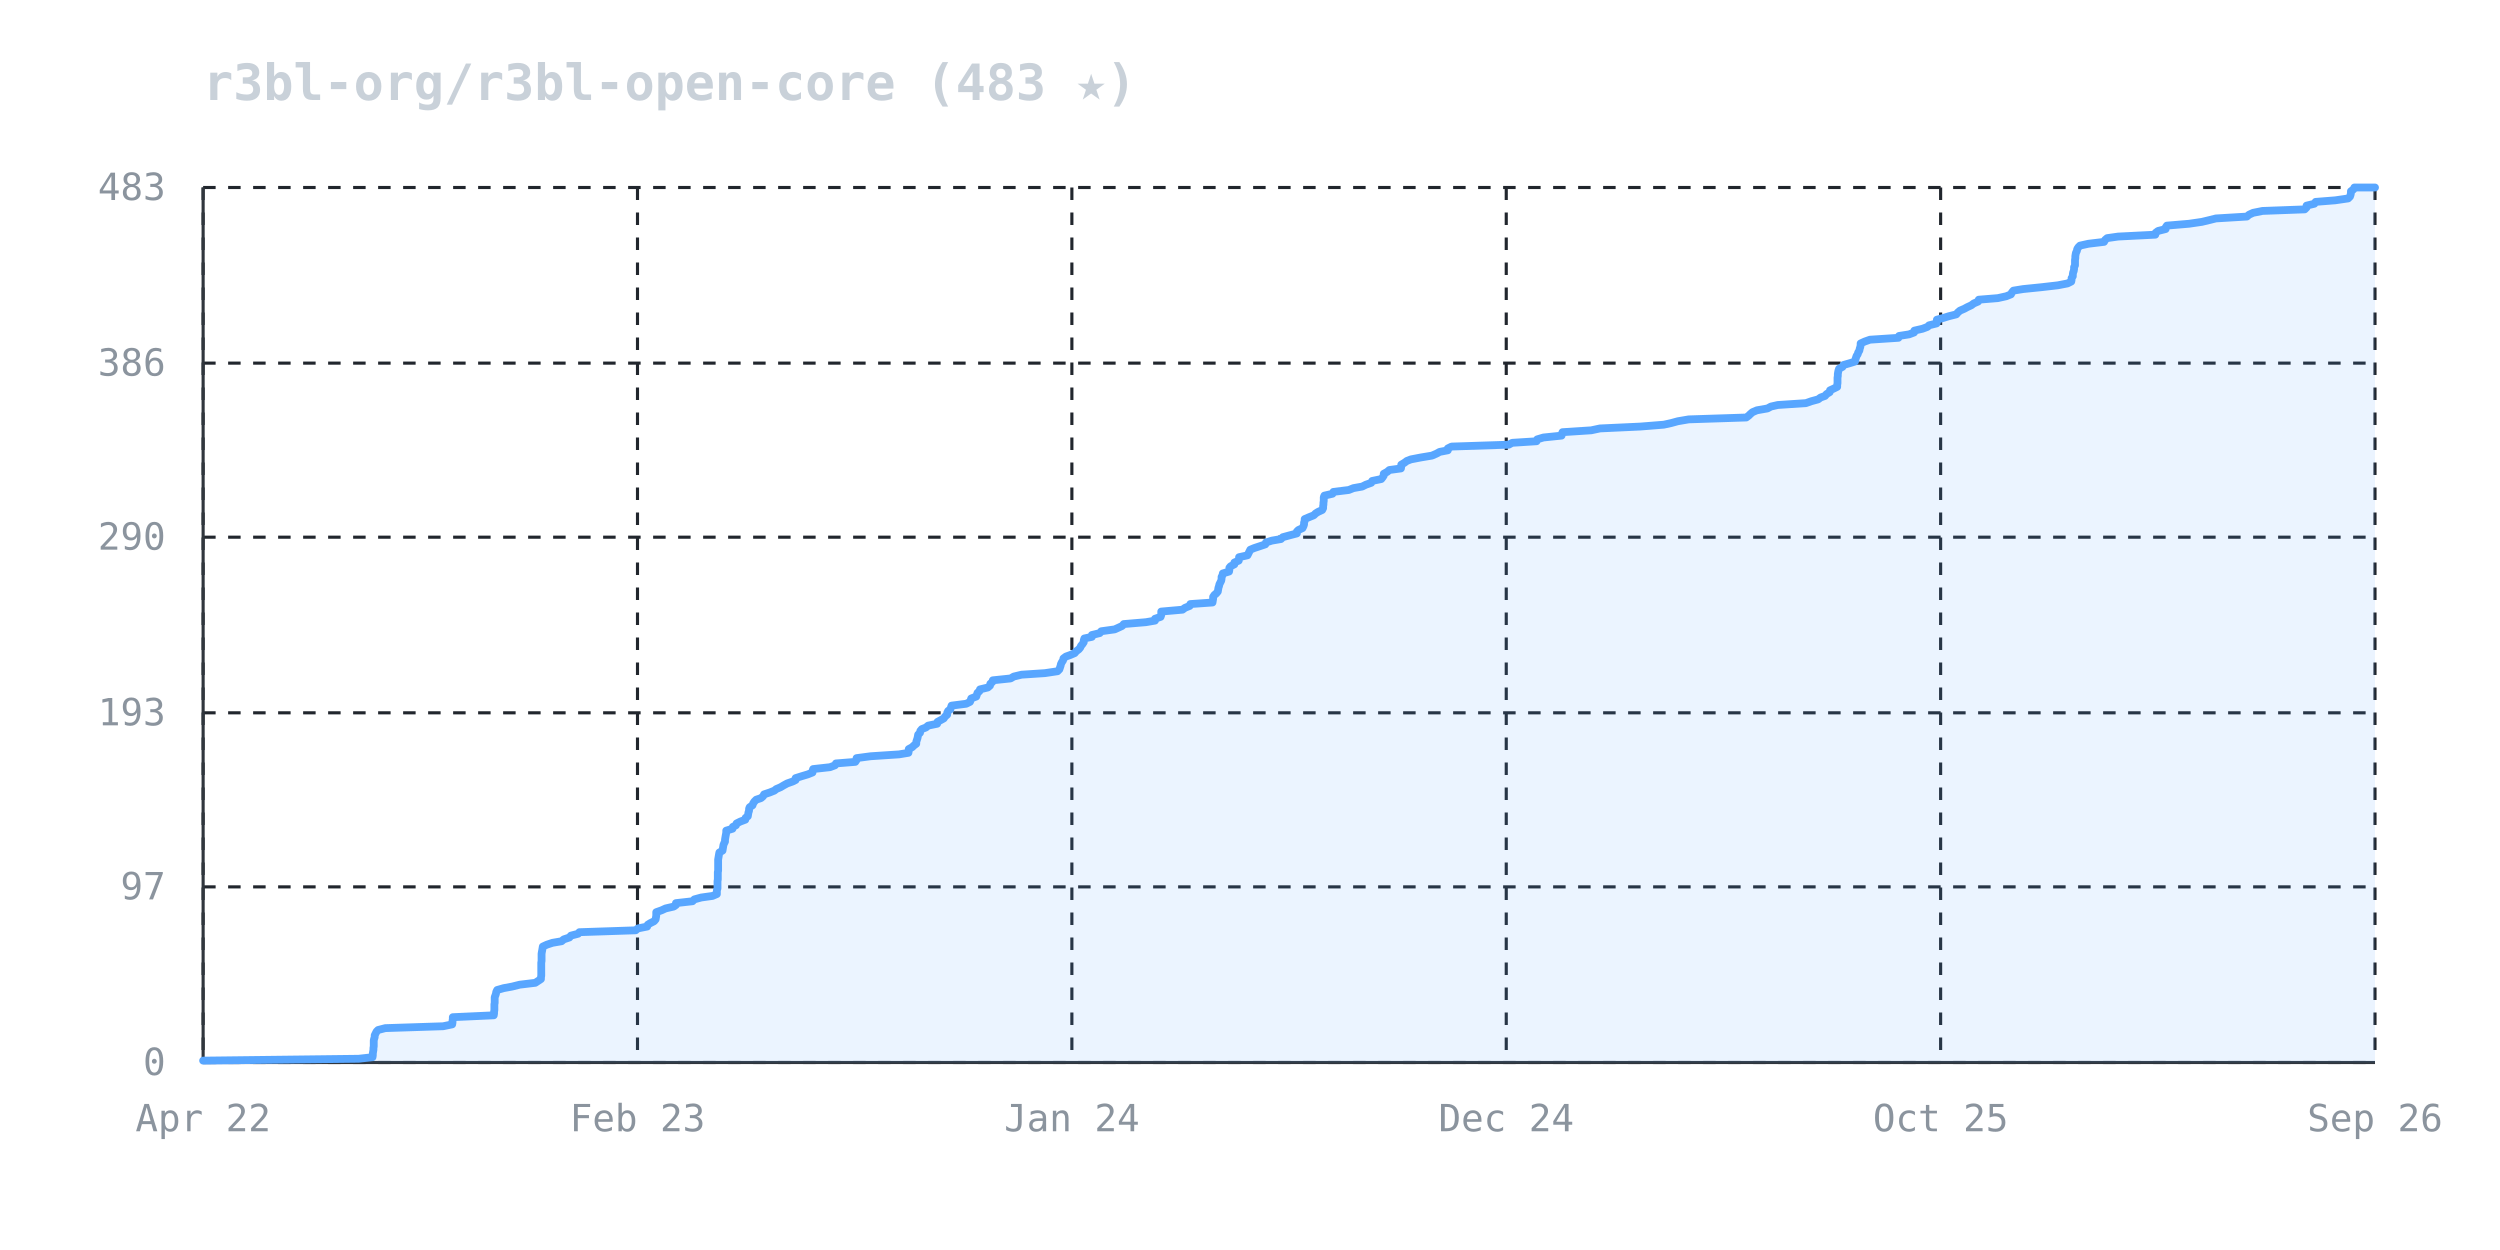
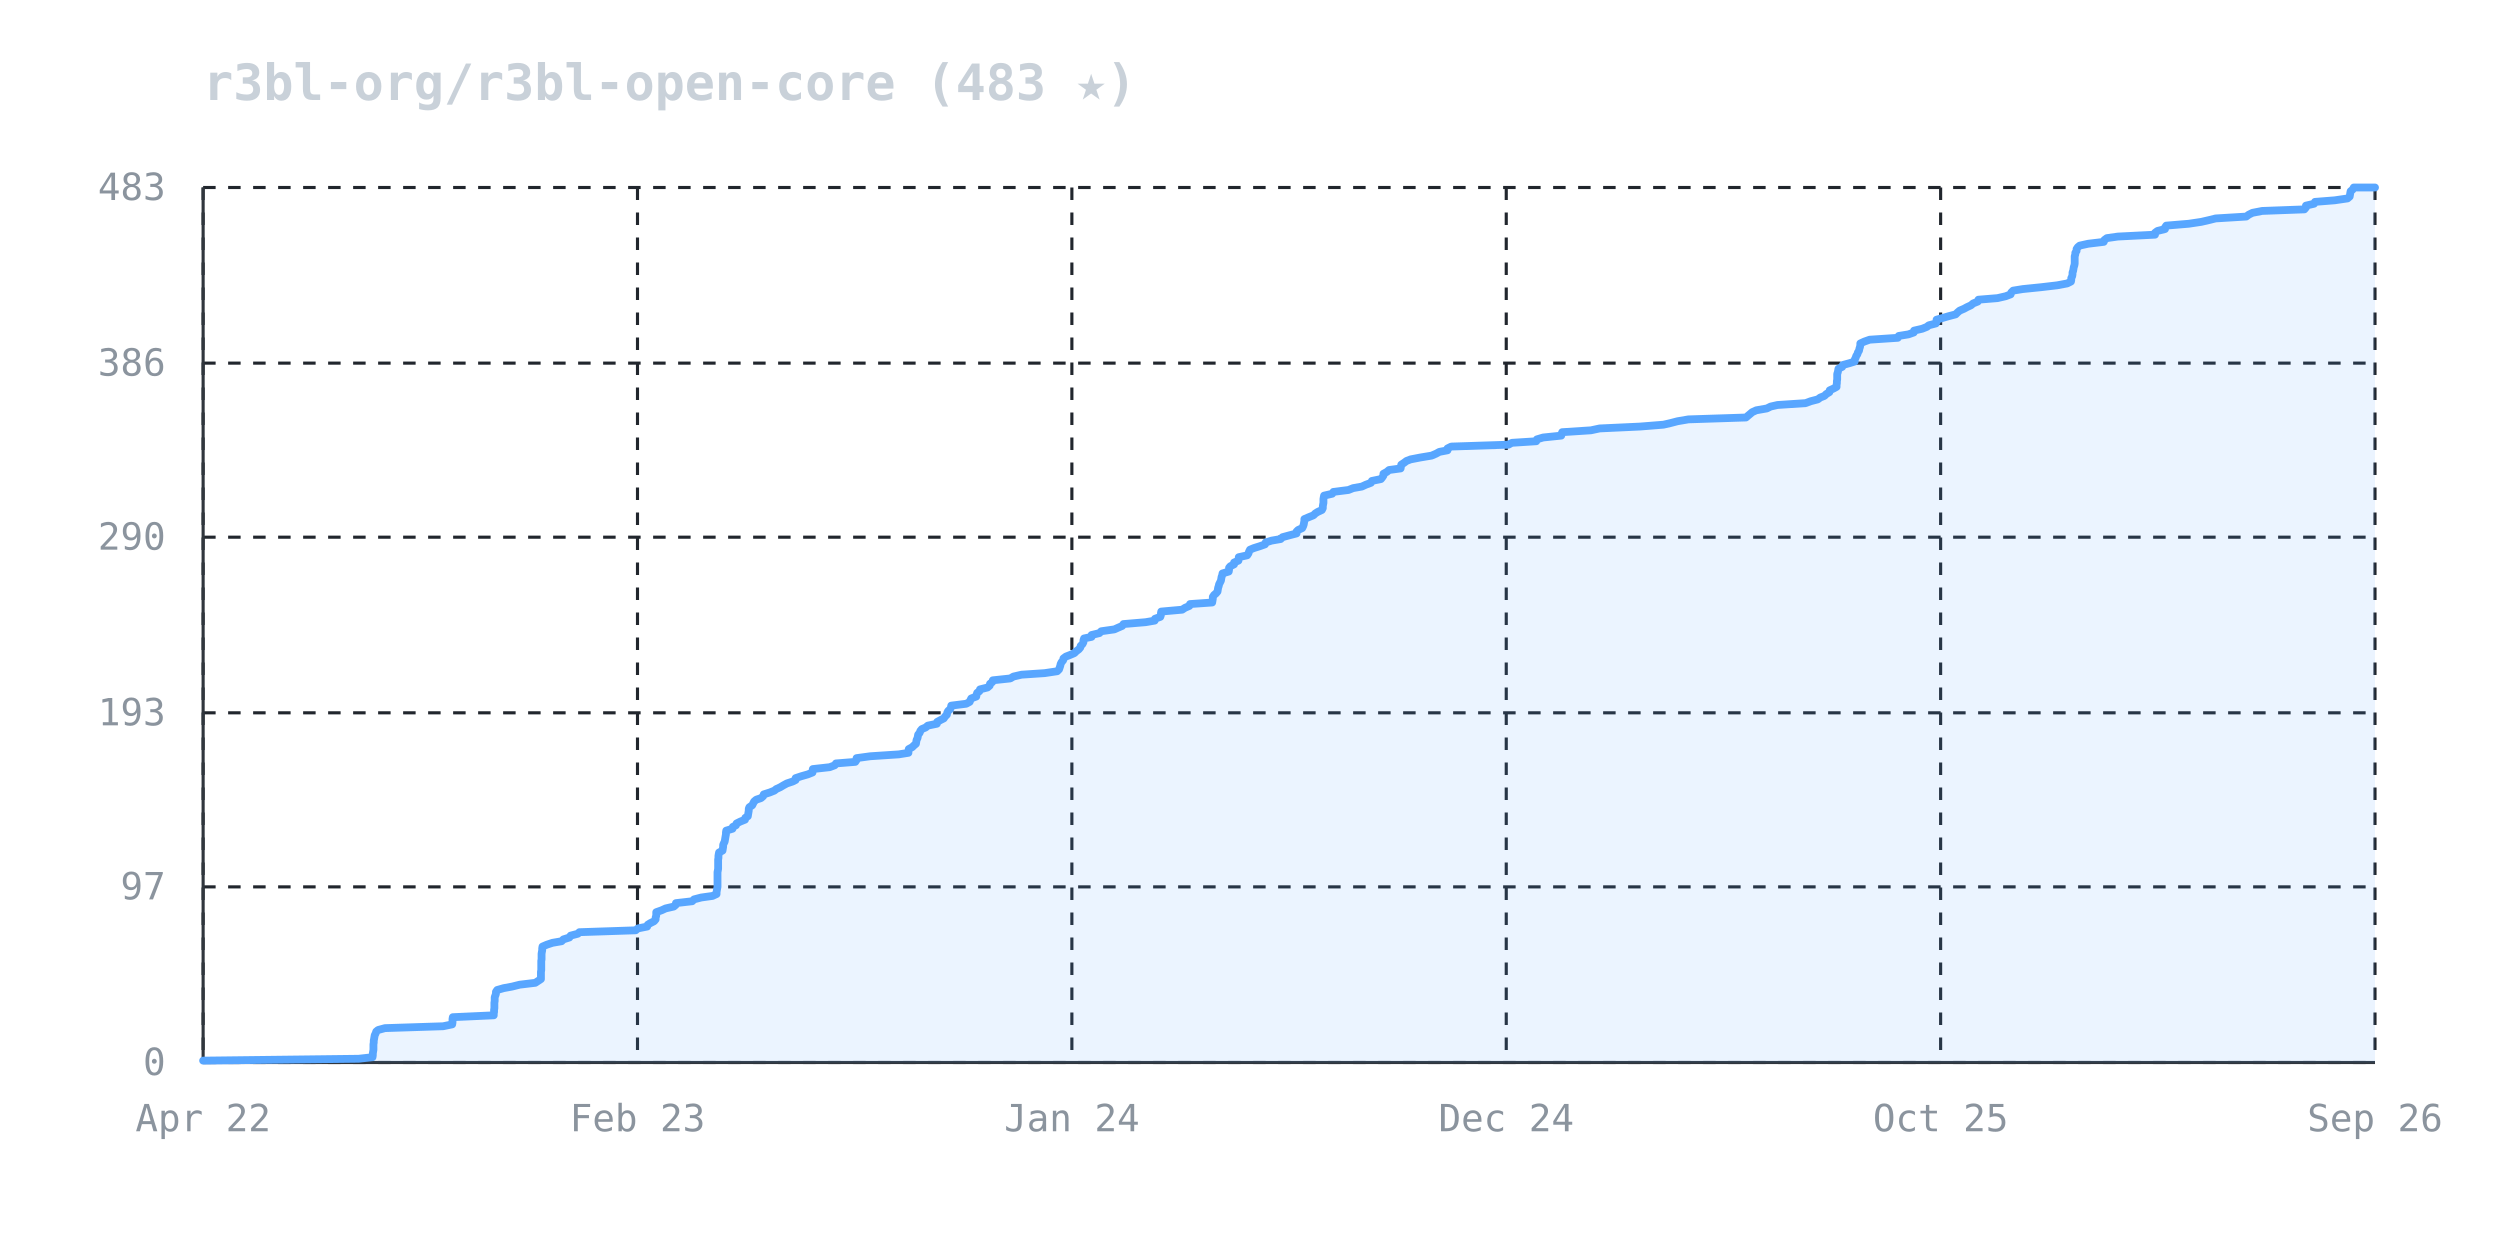
<svg xmlns="http://www.w3.org/2000/svg" viewBox="0 0 800 400" width="100%" height="100%" style="background-color: #0d1117; font-family: Iosevka, 'JetBrains Mono', 'Fira Code', 'Cascadia Code', ui-monospace, SFMono-Regular, Menlo, Monaco, Consolas, monospace;">
  <style>
    .title { fill: #c9d1d9; font-size: 16px; font-weight: 600; font-family: Iosevka, 'JetBrains Mono', 'Fira Code', 'Cascadia Code', ui-monospace, SFMono-Regular, Menlo, Monaco, Consolas, monospace; }
    .axis-line { stroke: #30363d; stroke-width: 1; }
    .line-path { fill: none; stroke: #58a6ff; stroke-width: 2.5; stroke-linejoin: round; stroke-linecap: round; }
    .area-path { fill: #58a6ff; fill-opacity: 0.12; }
  </style>
  <text x="65" y="32" class="title">r3bl-org/r3bl-open-core (483 ★)</text>
  <g id="grid">
    <line x1="65" y1="340.0" x2="760" y2="340.0" stroke="#21262d" stroke-dasharray="4,4" />
    <text x="53" y="344.0" fill="#8b949e" font-size="12" text-anchor="end" font-family="Iosevka, 'JetBrains Mono', 'Fira Code', 'Cascadia Code', ui-monospace, SFMono-Regular, Menlo, Monaco, Consolas, monospace">0</text>
    <line x1="65" y1="283.8" x2="760" y2="283.8" stroke="#21262d" stroke-dasharray="4,4" />
    <text x="53" y="287.8" fill="#8b949e" font-size="12" text-anchor="end" font-family="Iosevka, 'JetBrains Mono', 'Fira Code', 'Cascadia Code', ui-monospace, SFMono-Regular, Menlo, Monaco, Consolas, monospace">97</text>
    <line x1="65" y1="228.1" x2="760" y2="228.1" stroke="#21262d" stroke-dasharray="4,4" />
    <text x="53" y="232.1" fill="#8b949e" font-size="12" text-anchor="end" font-family="Iosevka, 'JetBrains Mono', 'Fira Code', 'Cascadia Code', ui-monospace, SFMono-Regular, Menlo, Monaco, Consolas, monospace">193</text>
    <line x1="65" y1="171.9" x2="760" y2="171.9" stroke="#21262d" stroke-dasharray="4,4" />
    <text x="53" y="175.9" fill="#8b949e" font-size="12" text-anchor="end" font-family="Iosevka, 'JetBrains Mono', 'Fira Code', 'Cascadia Code', ui-monospace, SFMono-Regular, Menlo, Monaco, Consolas, monospace">290</text>
    <line x1="65" y1="116.2" x2="760" y2="116.2" stroke="#21262d" stroke-dasharray="4,4" />
    <text x="53" y="120.2" fill="#8b949e" font-size="12" text-anchor="end" font-family="Iosevka, 'JetBrains Mono', 'Fira Code', 'Cascadia Code', ui-monospace, SFMono-Regular, Menlo, Monaco, Consolas, monospace">386</text>
    <line x1="65" y1="60.0" x2="760" y2="60.0" stroke="#21262d" stroke-dasharray="4,4" />
    <text x="53" y="64.0" fill="#8b949e" font-size="12" text-anchor="end" font-family="Iosevka, 'JetBrains Mono', 'Fira Code', 'Cascadia Code', ui-monospace, SFMono-Regular, Menlo, Monaco, Consolas, monospace">483</text>
    <line x1="65.0" y1="60" x2="65.0" y2="340" stroke="#21262d" stroke-dasharray="4,4" />
    <text x="65.0" y="362.0" fill="#8b949e" font-size="12" text-anchor="middle" font-family="Iosevka, 'JetBrains Mono', 'Fira Code', 'Cascadia Code', ui-monospace, SFMono-Regular, Menlo, Monaco, Consolas, monospace">Apr 22</text>
    <line x1="204.0" y1="60" x2="204.0" y2="340" stroke="#21262d" stroke-dasharray="4,4" />
    <text x="204.0" y="362.0" fill="#8b949e" font-size="12" text-anchor="middle" font-family="Iosevka, 'JetBrains Mono', 'Fira Code', 'Cascadia Code', ui-monospace, SFMono-Regular, Menlo, Monaco, Consolas, monospace">Feb 23</text>
    <line x1="343.0" y1="60" x2="343.0" y2="340" stroke="#21262d" stroke-dasharray="4,4" />
    <text x="343.0" y="362.0" fill="#8b949e" font-size="12" text-anchor="middle" font-family="Iosevka, 'JetBrains Mono', 'Fira Code', 'Cascadia Code', ui-monospace, SFMono-Regular, Menlo, Monaco, Consolas, monospace">Jan 24</text>
    <line x1="482.0" y1="60" x2="482.0" y2="340" stroke="#21262d" stroke-dasharray="4,4" />
    <text x="482.0" y="362.0" fill="#8b949e" font-size="12" text-anchor="middle" font-family="Iosevka, 'JetBrains Mono', 'Fira Code', 'Cascadia Code', ui-monospace, SFMono-Regular, Menlo, Monaco, Consolas, monospace">Dec 24</text>
    <line x1="621.0" y1="60" x2="621.0" y2="340" stroke="#21262d" stroke-dasharray="4,4" />
    <text x="621.0" y="362.0" fill="#8b949e" font-size="12" text-anchor="middle" font-family="Iosevka, 'JetBrains Mono', 'Fira Code', 'Cascadia Code', ui-monospace, SFMono-Regular, Menlo, Monaco, Consolas, monospace">Oct 25</text>
    <line x1="760.0" y1="60" x2="760.0" y2="340" stroke="#21262d" stroke-dasharray="4,4" />
    <text x="760.0" y="362.0" fill="#8b949e" font-size="12" text-anchor="middle" font-family="Iosevka, 'JetBrains Mono', 'Fira Code', 'Cascadia Code', ui-monospace, SFMono-Regular, Menlo, Monaco, Consolas, monospace">Sep 26</text>
  </g>
  <line x1="65" y1="340" x2="760" y2="340" class="axis-line" />
  <line x1="65" y1="60" x2="65" y2="340" class="axis-line" />
-   <polygon points="65.0,340.0 65.0,339.4 114.8,338.8 119.2,338.3 119.3,337.7 119.3,337.1 119.4,336.5 119.5,335.9 119.5,335.4 119.6,334.8 119.6,334.2 119.6,333.6 119.6,333.0 119.7,332.5 119.9,331.9 119.9,331.3 120.2,330.7 120.5,330.1 121.0,329.6 123.3,329.0 141.8,328.4 144.7,327.8 144.8,327.2 144.8,326.7 144.9,326.1 144.9,325.5 158.0,324.9 158.1,324.3 158.1,323.8 158.2,323.2 158.2,322.6 158.2,322.0 158.2,321.4 158.3,320.9 158.3,320.3 158.3,319.7 158.3,319.1 158.5,318.6 158.7,318.0 158.8,317.4 159.1,316.8 161.2,316.2 163.9,315.7 166.3,315.1 171.3,314.5 172.2,313.9 173.1,313.3 173.1,312.8 173.2,312.2 173.2,311.6 173.2,311.0 173.2,310.4 173.2,309.9 173.2,309.3 173.2,308.7 173.2,308.1 173.3,307.5 173.3,307.0 173.3,306.4 173.3,305.8 173.3,305.2 173.4,304.6 173.5,304.1 173.6,303.5 173.7,302.9 175.0,302.3 176.8,301.7 179.7,301.2 180.4,300.6 182.2,300.0 182.7,299.4 185.0,298.8 185.4,298.3 203.4,297.7 204.1,297.1 207.1,296.5 207.3,295.9 208.1,295.4 209.3,294.8 209.8,294.2 209.9,293.6 210.0,293.0 210.0,292.5 210.0,291.9 211.7,291.3 213.0,290.7 215.6,290.1 216.3,289.6 216.3,289.0 221.6,288.4 222.2,287.8 224.4,287.2 228.0,286.7 229.4,286.1 229.4,285.5 229.4,284.9 229.6,284.3 229.6,283.8 229.6,283.2 229.6,282.6 229.6,282.0 229.7,281.4 229.7,280.9 229.7,280.3 229.7,279.7 229.7,279.1 229.8,278.6 229.8,278.0 229.8,277.4 229.8,276.8 229.8,276.2 229.8,275.7 229.8,275.1 229.9,274.5 230.0,273.9 230.1,273.3 230.2,272.8 231.2,272.2 231.3,271.6 231.4,271.0 231.5,270.4 231.7,269.9 232.0,269.3 232.0,268.7 232.1,268.1 232.2,267.5 232.3,267.0 232.4,266.4 232.4,265.8 234.4,265.2 234.5,264.6 235.5,264.1 235.7,263.5 236.9,262.9 238.5,262.3 238.6,261.7 239.3,261.2 239.4,260.6 239.5,260.0 239.7,259.4 239.7,258.8 239.9,258.3 240.8,257.7 241.0,257.1 241.4,256.5 242.0,255.9 243.5,255.4 244.2,254.8 244.5,254.2 246.3,253.6 247.8,253.0 248.4,252.5 249.8,251.9 250.8,251.3 251.9,250.7 253.6,250.1 254.6,249.6 254.6,249.0 256.5,248.4 258.5,247.8 260.0,247.2 260.0,246.7 260.2,246.1 265.6,245.5 267.2,244.9 267.5,244.3 273.7,243.8 274.1,243.2 274.1,242.6 278.6,242.0 287.7,241.4 290.7,240.9 290.8,240.3 290.8,239.7 291.9,239.1 292.4,238.6 293.2,238.0 293.2,237.4 293.4,236.8 293.6,236.2 293.7,235.7 293.8,235.1 294.4,234.5 294.5,233.9 295.0,233.3 296.3,232.8 297.0,232.2 299.9,231.6 300.0,231.0 301.1,230.4 302.0,229.9 302.4,229.3 303.1,228.7 303.1,228.1 303.4,227.5 304.1,227.0 304.3,226.4 304.5,225.8 309.2,225.2 310.4,224.6 310.6,224.1 310.8,223.5 312.4,222.9 312.6,222.3 312.8,221.7 313.4,221.2 313.6,220.6 316.1,220.0 316.8,219.4 316.9,218.8 317.5,218.3 317.7,217.7 323.4,217.1 324.4,216.5 326.9,215.9 334.4,215.4 338.4,214.8 339.0,214.2 339.2,213.6 339.4,213.0 339.5,212.5 339.8,211.9 340.2,211.3 340.3,210.7 341.1,210.1 342.5,209.6 343.9,209.0 344.4,208.4 345.2,207.8 345.7,207.2 345.9,206.7 346.4,206.1 346.8,205.5 346.8,204.9 347.0,204.3 349.4,203.8 349.4,203.2 351.9,202.6 352.4,202.0 356.7,201.4 357.8,200.9 359.1,200.3 359.6,199.7 366.7,199.1 369.6,198.6 369.6,198.0 371.4,197.4 371.6,196.8 371.6,196.2 371.6,195.7 378.4,195.1 379.2,194.5 380.7,193.9 380.9,193.3 388.0,192.8 388.1,192.2 388.2,191.6 388.2,191.0 388.6,190.4 389.2,189.9 389.7,189.3 389.8,188.7 389.9,188.1 390.1,187.5 390.2,187.0 390.5,186.4 390.8,185.8 390.9,185.2 390.9,184.6 391.2,184.1 391.3,183.5 393.3,182.9 393.4,182.3 393.4,181.7 393.8,181.2 395.0,180.6 395.0,180.0 396.4,179.4 396.5,178.8 396.5,178.3 399.2,177.7 399.5,177.1 399.8,176.5 400.1,175.9 401.3,175.4 403.1,174.8 404.9,174.2 405.1,173.6 407.0,173.0 409.9,172.5 410.5,171.9 412.7,171.3 415.0,170.7 415.0,170.1 415.5,169.6 416.8,169.0 417.1,168.4 417.3,167.8 417.3,167.2 417.5,166.7 417.5,166.1 418.9,165.5 420.4,164.9 421.0,164.3 421.8,163.8 423.1,163.2 423.4,162.6 423.4,162.0 423.5,161.4 423.5,160.9 423.6,160.3 423.6,159.7 423.6,159.1 423.8,158.6 426.4,158.0 426.7,157.4 431.6,156.8 433.1,156.2 435.9,155.7 437.1,155.1 438.8,154.5 439.1,153.9 442.0,153.3 442.4,152.8 442.8,152.2 442.8,151.6 443.9,151.0 444.6,150.4 448.3,149.9 448.4,149.3 448.4,148.7 449.4,148.1 450.2,147.5 451.5,147.0 454.6,146.4 458.2,145.8 459.6,145.2 460.7,144.6 463.3,144.1 463.3,143.5 464.5,142.9 482.8,142.3 483.9,141.7 491.7,141.2 491.9,140.6 493.9,140.0 499.7,139.4 499.8,138.8 500.0,138.3 509.2,137.7 512.0,137.1 524.9,136.5 532.4,135.9 534.7,135.4 536.9,134.8 540.4,134.2 558.8,133.6 559.6,133.0 560.1,132.5 560.8,131.9 562.2,131.3 565.6,130.7 566.7,130.1 568.9,129.6 577.9,129.0 579.6,128.4 581.8,127.8 582.6,127.2 584.0,126.7 584.5,126.1 585.5,125.5 585.6,124.9 586.9,124.3 587.9,123.8 587.9,123.2 588.0,122.6 588.0,122.0 588.0,121.4 588.0,120.9 588.1,120.3 588.1,119.7 588.2,119.1 588.3,118.6 588.5,118.0 589.6,117.4 589.9,116.8 592.0,116.2 593.6,115.7 593.7,115.1 593.9,114.5 594.1,113.9 594.5,113.3 594.6,112.8 595.0,112.2 595.1,111.6 595.3,111.0 595.4,110.4 595.4,109.9 596.7,109.3 598.4,108.7 607.5,108.1 607.7,107.5 610.9,107.0 612.5,106.4 612.6,105.8 615.2,105.2 616.8,104.6 617.3,104.1 619.7,103.5 619.8,102.9 619.8,102.3 622.0,101.7 623.6,101.2 626.0,100.6 626.5,100.0 627.2,99.4 628.6,98.8 629.5,98.3 630.8,97.7 631.6,97.1 633.0,96.5 633.2,95.9 639.3,95.4 642.0,94.8 643.5,94.2 643.8,93.6 644.3,93.0 647.4,92.5 653.3,91.9 658.5,91.3 661.6,90.7 662.8,90.1 662.9,89.6 662.9,89.0 663.3,88.4 663.3,87.8 663.4,87.2 663.6,86.7 663.7,86.1 663.7,85.5 664.0,84.9 664.0,84.3 664.0,83.8 664.0,83.2 664.1,82.6 664.1,82.0 664.2,81.4 664.3,80.9 664.6,80.3 664.7,79.7 665.1,79.1 665.6,78.6 668.3,78.0 673.3,77.4 673.6,76.8 674.3,76.2 677.8,75.7 689.7,75.1 689.8,74.5 690.6,73.9 693.0,73.3 693.0,72.8 693.4,72.2 700.5,71.6 704.6,71.0 707.1,70.4 709.1,69.9 719.0,69.3 719.7,68.7 721.0,68.1 724.0,67.5 737.5,67.0 738.1,66.4 738.1,65.8 740.6,65.2 741.0,64.6 747.3,64.1 751.4,63.5 752.0,62.9 752.2,62.3 752.3,61.7 752.3,61.2 753.1,60.6 753.4,60.0 760.0,60.0 760.0,340.0" class="area-path" />
-   <polyline points="65.0,339.4 114.8,338.8 119.2,338.3 119.3,337.7 119.3,337.1 119.4,336.5 119.5,335.9 119.5,335.4 119.6,334.8 119.6,334.2 119.6,333.6 119.6,333.0 119.7,332.5 119.9,331.9 119.9,331.3 120.2,330.7 120.5,330.1 121.0,329.6 123.3,329.0 141.8,328.4 144.7,327.8 144.8,327.2 144.8,326.7 144.9,326.1 144.9,325.5 158.0,324.9 158.1,324.3 158.1,323.8 158.2,323.2 158.2,322.6 158.2,322.0 158.2,321.4 158.3,320.9 158.3,320.3 158.3,319.7 158.3,319.1 158.5,318.6 158.7,318.0 158.8,317.4 159.1,316.8 161.2,316.2 163.9,315.7 166.3,315.1 171.3,314.5 172.2,313.9 173.1,313.3 173.1,312.8 173.2,312.2 173.2,311.6 173.2,311.0 173.2,310.4 173.2,309.9 173.2,309.3 173.2,308.7 173.2,308.1 173.3,307.5 173.3,307.0 173.3,306.4 173.3,305.8 173.3,305.2 173.4,304.6 173.5,304.1 173.6,303.5 173.7,302.9 175.0,302.3 176.8,301.7 179.7,301.2 180.4,300.6 182.2,300.0 182.7,299.4 185.0,298.8 185.4,298.3 203.4,297.7 204.1,297.1 207.1,296.5 207.3,295.9 208.1,295.4 209.3,294.8 209.8,294.2 209.9,293.6 210.0,293.0 210.0,292.5 210.0,291.9 211.7,291.3 213.0,290.7 215.6,290.1 216.3,289.6 216.3,289.0 221.6,288.4 222.2,287.8 224.4,287.2 228.0,286.7 229.4,286.1 229.4,285.5 229.4,284.9 229.6,284.3 229.6,283.8 229.6,283.2 229.6,282.6 229.6,282.0 229.7,281.4 229.7,280.9 229.7,280.3 229.7,279.7 229.7,279.1 229.8,278.6 229.8,278.0 229.8,277.4 229.8,276.8 229.8,276.2 229.8,275.7 229.8,275.1 229.9,274.5 230.0,273.9 230.1,273.3 230.2,272.8 231.2,272.2 231.3,271.6 231.4,271.0 231.5,270.4 231.7,269.9 232.0,269.3 232.0,268.7 232.1,268.1 232.2,267.5 232.3,267.0 232.4,266.4 232.4,265.8 234.4,265.2 234.5,264.6 235.5,264.1 235.7,263.5 236.9,262.9 238.5,262.3 238.6,261.7 239.3,261.2 239.4,260.6 239.5,260.0 239.7,259.4 239.7,258.8 239.9,258.3 240.8,257.7 241.0,257.1 241.4,256.5 242.0,255.9 243.5,255.4 244.2,254.8 244.5,254.2 246.3,253.6 247.8,253.0 248.4,252.5 249.8,251.9 250.8,251.3 251.9,250.7 253.6,250.1 254.6,249.6 254.6,249.0 256.5,248.4 258.5,247.8 260.0,247.2 260.0,246.7 260.2,246.1 265.6,245.5 267.2,244.9 267.5,244.3 273.7,243.8 274.1,243.2 274.1,242.6 278.6,242.0 287.7,241.4 290.7,240.9 290.8,240.3 290.8,239.7 291.9,239.1 292.4,238.6 293.2,238.0 293.2,237.4 293.4,236.8 293.6,236.2 293.7,235.7 293.8,235.1 294.4,234.5 294.5,233.9 295.0,233.3 296.3,232.8 297.0,232.2 299.9,231.6 300.0,231.0 301.1,230.4 302.0,229.9 302.4,229.3 303.1,228.7 303.1,228.1 303.4,227.5 304.1,227.0 304.3,226.4 304.5,225.8 309.2,225.2 310.4,224.6 310.6,224.1 310.8,223.5 312.4,222.9 312.6,222.3 312.8,221.7 313.4,221.2 313.6,220.6 316.1,220.0 316.8,219.4 316.9,218.8 317.5,218.3 317.7,217.7 323.4,217.1 324.4,216.5 326.9,215.9 334.4,215.4 338.4,214.8 339.0,214.2 339.2,213.6 339.4,213.0 339.5,212.5 339.8,211.9 340.2,211.3 340.3,210.7 341.1,210.1 342.5,209.6 343.9,209.0 344.4,208.4 345.2,207.8 345.7,207.2 345.9,206.7 346.4,206.1 346.8,205.5 346.8,204.9 347.0,204.3 349.4,203.8 349.4,203.2 351.9,202.6 352.4,202.0 356.7,201.4 357.8,200.9 359.1,200.3 359.6,199.7 366.7,199.1 369.6,198.6 369.6,198.0 371.4,197.4 371.6,196.8 371.6,196.2 371.6,195.7 378.4,195.1 379.2,194.5 380.7,193.9 380.9,193.3 388.0,192.8 388.1,192.2 388.2,191.6 388.2,191.0 388.6,190.4 389.2,189.9 389.7,189.3 389.8,188.7 389.9,188.1 390.1,187.5 390.2,187.0 390.5,186.4 390.8,185.8 390.9,185.2 390.9,184.6 391.2,184.1 391.3,183.5 393.3,182.9 393.4,182.3 393.4,181.7 393.8,181.2 395.0,180.6 395.0,180.0 396.4,179.4 396.5,178.8 396.5,178.3 399.2,177.7 399.5,177.1 399.8,176.5 400.1,175.9 401.3,175.4 403.1,174.8 404.9,174.2 405.1,173.6 407.0,173.0 409.9,172.5 410.5,171.9 412.7,171.3 415.0,170.7 415.0,170.1 415.5,169.6 416.8,169.0 417.1,168.4 417.3,167.8 417.3,167.2 417.5,166.7 417.5,166.1 418.9,165.5 420.4,164.9 421.0,164.3 421.8,163.8 423.1,163.2 423.4,162.6 423.4,162.0 423.5,161.4 423.5,160.9 423.6,160.3 423.6,159.7 423.6,159.1 423.8,158.6 426.4,158.0 426.7,157.4 431.6,156.8 433.1,156.2 435.9,155.7 437.1,155.1 438.8,154.5 439.1,153.9 442.0,153.3 442.4,152.8 442.8,152.2 442.8,151.6 443.9,151.0 444.6,150.4 448.3,149.9 448.4,149.3 448.4,148.7 449.4,148.1 450.2,147.5 451.5,147.0 454.6,146.4 458.2,145.8 459.6,145.2 460.7,144.6 463.3,144.1 463.3,143.5 464.5,142.9 482.8,142.3 483.9,141.7 491.7,141.2 491.9,140.6 493.9,140.0 499.7,139.4 499.8,138.8 500.0,138.3 509.2,137.7 512.0,137.1 524.9,136.5 532.4,135.9 534.7,135.4 536.9,134.8 540.4,134.2 558.8,133.6 559.6,133.0 560.1,132.5 560.8,131.9 562.2,131.3 565.6,130.7 566.7,130.1 568.9,129.6 577.9,129.0 579.6,128.4 581.8,127.8 582.6,127.2 584.0,126.7 584.5,126.1 585.5,125.5 585.6,124.9 586.9,124.3 587.9,123.8 587.9,123.2 588.0,122.6 588.0,122.0 588.0,121.4 588.0,120.9 588.1,120.3 588.1,119.7 588.2,119.1 588.3,118.6 588.5,118.0 589.6,117.4 589.9,116.8 592.0,116.2 593.6,115.7 593.7,115.1 593.9,114.5 594.1,113.9 594.5,113.3 594.6,112.8 595.0,112.2 595.1,111.6 595.3,111.0 595.4,110.4 595.4,109.9 596.7,109.3 598.4,108.7 607.5,108.1 607.7,107.5 610.9,107.0 612.5,106.4 612.6,105.8 615.2,105.2 616.8,104.6 617.3,104.1 619.7,103.5 619.8,102.9 619.8,102.3 622.0,101.7 623.6,101.2 626.0,100.6 626.5,100.0 627.2,99.4 628.6,98.8 629.5,98.3 630.8,97.7 631.6,97.1 633.0,96.5 633.2,95.9 639.3,95.4 642.0,94.8 643.5,94.2 643.8,93.6 644.3,93.0 647.4,92.5 653.3,91.9 658.5,91.3 661.6,90.7 662.8,90.1 662.9,89.6 662.9,89.0 663.3,88.4 663.3,87.8 663.4,87.2 663.6,86.7 663.7,86.1 663.7,85.5 664.0,84.9 664.0,84.3 664.0,83.8 664.0,83.2 664.1,82.6 664.1,82.0 664.2,81.4 664.3,80.9 664.6,80.3 664.7,79.7 665.1,79.1 665.6,78.6 668.3,78.0 673.3,77.4 673.6,76.8 674.3,76.2 677.8,75.7 689.7,75.1 689.8,74.5 690.6,73.9 693.0,73.3 693.0,72.8 693.4,72.2 700.5,71.6 704.6,71.0 707.1,70.4 709.1,69.9 719.0,69.3 719.7,68.7 721.0,68.1 724.0,67.5 737.5,67.0 738.1,66.4 738.1,65.8 740.6,65.2 741.0,64.6 747.3,64.1 751.4,63.5 752.0,62.9 752.2,62.3 752.3,61.7 752.3,61.2 753.1,60.6 753.4,60.0 760.0,60.0" class="line-path" />
+   <polygon points="65.0,340.0 65.0,339.4 114.8,338.8 119.2,338.3 119.3,337.7 119.3,337.1 119.4,336.5 119.5,335.9 119.5,335.4 119.5,334.8 119.5,334.2 119.6,333.6 119.6,333.0 119.7,332.5 119.8,331.9 119.9,331.3 120.2,330.7 120.4,330.1 121.0,329.6 123.2,329.0 141.8,328.4 144.7,327.8 144.8,327.2 144.8,326.7 144.8,326.1 144.9,325.5 158.0,324.9 158.0,324.3 158.1,323.8 158.1,323.2 158.2,322.6 158.2,322.0 158.2,321.4 158.2,320.9 158.3,320.3 158.3,319.7 158.3,319.1 158.5,318.6 158.7,318.0 158.7,317.4 159.1,316.8 161.2,316.2 163.9,315.7 166.3,315.1 171.3,314.5 172.2,313.9 173.1,313.3 173.1,312.8 173.1,312.2 173.1,311.6 173.1,311.0 173.2,310.4 173.2,309.9 173.2,309.3 173.2,308.7 173.2,308.1 173.2,307.5 173.3,307.0 173.3,306.4 173.3,305.8 173.3,305.2 173.4,304.6 173.5,304.1 173.5,303.5 173.6,302.9 175.0,302.3 176.8,301.7 179.7,301.2 180.3,300.6 182.2,300.0 182.6,299.4 184.9,298.8 185.4,298.3 203.4,297.7 204.1,297.1 207.1,296.5 207.3,295.9 208.1,295.4 209.3,294.8 209.8,294.2 209.8,293.6 210.0,293.0 210.0,292.5 210.0,291.9 211.7,291.3 213.0,290.7 215.6,290.1 216.2,289.6 216.3,289.0 221.5,288.4 222.1,287.8 224.4,287.2 228.0,286.7 229.3,286.1 229.3,285.5 229.4,284.9 229.5,284.3 229.6,283.8 229.6,283.2 229.6,282.6 229.6,282.0 229.6,281.4 229.6,280.9 229.6,280.3 229.6,279.7 229.6,279.1 229.7,278.6 229.8,278.0 229.8,277.4 229.8,276.8 229.8,276.2 229.8,275.7 229.8,275.1 229.9,274.5 229.9,273.9 230.0,273.3 230.1,272.8 231.2,272.2 231.3,271.6 231.4,271.0 231.4,270.4 231.6,269.9 231.9,269.3 232.0,268.7 232.1,268.1 232.2,267.5 232.3,267.0 232.3,266.4 232.4,265.8 234.4,265.2 234.5,264.6 235.5,264.1 235.7,263.5 236.9,262.9 238.4,262.3 238.5,261.7 239.3,261.2 239.4,260.6 239.5,260.0 239.6,259.4 239.6,258.8 239.8,258.3 240.7,257.7 241.0,257.1 241.3,256.5 242.0,255.9 243.5,255.4 244.2,254.8 244.4,254.2 246.3,253.6 247.8,253.0 248.4,252.5 249.7,251.9 250.7,251.3 251.8,250.7 253.6,250.1 254.6,249.6 254.6,249.0 256.4,248.4 258.5,247.8 260.0,247.2 260.0,246.7 260.1,246.1 265.5,245.5 267.1,244.9 267.5,244.3 273.7,243.8 274.1,243.2 274.1,242.6 278.5,242.0 287.6,241.4 290.7,240.9 290.7,240.3 290.8,239.7 291.9,239.1 292.4,238.6 293.1,238.0 293.2,237.4 293.3,236.8 293.6,236.2 293.7,235.7 293.8,235.1 294.3,234.5 294.5,233.9 295.0,233.3 296.2,232.8 296.9,232.2 299.8,231.6 299.9,231.0 301.0,230.4 302.0,229.9 302.4,229.3 303.0,228.7 303.1,228.1 303.4,227.5 304.0,227.0 304.3,226.4 304.4,225.8 309.2,225.2 310.3,224.6 310.5,224.1 310.8,223.5 312.4,222.9 312.5,222.3 312.7,221.7 313.4,221.2 313.6,220.6 316.0,220.0 316.7,219.4 316.8,218.8 317.5,218.3 317.7,217.7 323.3,217.1 324.3,216.5 326.9,215.9 334.3,215.4 338.3,214.8 338.9,214.2 339.1,213.6 339.3,213.0 339.4,212.5 339.7,211.9 340.2,211.3 340.3,210.7 341.1,210.1 342.4,209.6 343.8,209.0 344.4,208.4 345.2,207.8 345.7,207.2 345.8,206.7 346.4,206.1 346.7,205.5 346.7,204.9 346.9,204.3 349.3,203.8 349.3,203.2 351.8,202.6 352.4,202.0 356.6,201.4 357.7,200.9 359.1,200.3 359.5,199.7 366.6,199.1 369.5,198.6 369.6,198.0 371.3,197.4 371.5,196.8 371.5,196.2 371.6,195.7 378.3,195.1 379.2,194.5 380.6,193.9 380.8,193.3 387.9,192.8 388.0,192.2 388.1,191.6 388.1,191.0 388.5,190.4 389.1,189.9 389.6,189.3 389.7,188.7 389.8,188.1 390.0,187.5 390.1,187.0 390.4,186.4 390.7,185.8 390.8,185.2 390.9,184.6 391.1,184.1 391.2,183.5 393.2,182.9 393.3,182.3 393.3,181.7 393.7,181.2 394.9,180.6 394.9,180.0 396.3,179.4 396.4,178.8 396.4,178.3 399.1,177.7 399.5,177.1 399.7,176.5 400.0,175.9 401.2,175.4 403.1,174.8 404.8,174.2 405.0,173.6 406.9,173.0 409.8,172.5 410.4,171.9 412.6,171.3 414.9,170.7 414.9,170.1 415.4,169.6 416.7,169.0 417.0,168.4 417.2,167.8 417.3,167.2 417.4,166.7 417.4,166.1 418.8,165.5 420.3,164.9 420.9,164.3 421.7,163.8 423.0,163.2 423.3,162.6 423.3,162.0 423.4,161.4 423.5,160.9 423.5,160.3 423.5,159.7 423.6,159.1 423.7,158.6 426.3,158.0 426.7,157.4 431.5,156.8 433.0,156.2 435.8,155.7 437.1,155.1 438.7,154.5 439.0,153.9 441.9,153.3 442.3,152.8 442.7,152.2 442.7,151.6 443.8,151.0 444.5,150.4 448.2,149.9 448.3,149.3 448.4,148.7 449.3,148.1 450.1,147.5 451.4,147.0 454.5,146.4 458.1,145.8 459.5,145.2 460.6,144.6 463.2,144.1 463.2,143.5 464.4,142.9 482.7,142.3 483.8,141.7 491.6,141.2 491.8,140.6 493.8,140.0 499.6,139.4 499.7,138.8 499.9,138.3 509.1,137.7 511.9,137.1 524.8,136.5 532.3,135.9 534.5,135.4 536.8,134.8 540.3,134.2 558.7,133.6 559.4,133.0 560.0,132.5 560.7,131.9 562.0,131.3 565.4,130.7 566.6,130.1 568.8,129.6 577.8,129.0 579.4,128.4 581.7,127.8 582.5,127.2 583.8,126.7 584.4,126.1 585.4,125.5 585.5,124.9 586.8,124.3 587.7,123.8 587.7,123.2 587.8,122.6 587.8,122.0 587.9,121.4 587.9,120.9 587.9,120.3 587.9,119.7 588.1,119.1 588.2,118.6 588.3,118.0 589.5,117.4 589.7,116.8 591.9,116.2 593.5,115.7 593.5,115.1 593.8,114.5 594.0,113.9 594.4,113.3 594.5,112.8 594.9,112.2 595.0,111.6 595.2,111.0 595.3,110.4 595.3,109.9 596.6,109.3 598.3,108.7 607.3,108.1 607.6,107.5 610.7,107.0 612.4,106.4 612.5,105.8 615.1,105.2 616.6,104.6 617.2,104.1 619.5,103.5 619.7,102.9 619.7,102.3 621.8,101.7 623.5,101.2 625.8,100.6 626.4,100.0 627.1,99.4 628.5,98.8 629.4,98.3 630.7,97.7 631.4,97.1 632.9,96.5 633.1,95.9 639.2,95.4 641.8,94.8 643.4,94.2 643.6,93.6 644.2,93.0 647.3,92.5 653.2,91.9 658.3,91.3 661.5,90.7 662.7,90.1 662.8,89.6 662.8,89.0 663.1,88.4 663.2,87.8 663.2,87.2 663.4,86.7 663.5,86.1 663.6,85.5 663.8,84.9 663.9,84.3 663.9,83.8 663.9,83.2 663.9,82.6 663.9,82.0 664.1,81.4 664.1,80.9 664.5,80.3 664.5,79.7 664.9,79.1 665.5,78.6 668.2,78.0 673.2,77.4 673.4,76.8 674.2,76.2 677.7,75.7 689.6,75.1 689.6,74.5 690.4,73.9 692.8,73.3 692.8,72.8 693.2,72.2 700.4,71.6 704.4,71.0 707.0,70.4 709.0,69.9 718.8,69.3 719.6,68.7 720.8,68.1 723.9,67.5 737.4,67.0 737.9,66.4 737.9,65.8 740.5,65.2 740.8,64.6 747.1,64.1 751.2,63.5 751.9,62.9 752.0,62.3 752.1,61.7 752.2,61.2 752.9,60.6 753.2,60.0 760.0,60.0 760.0,340.0" class="area-path" />
+   <polyline points="65.0,339.4 114.8,338.8 119.2,338.3 119.3,337.7 119.3,337.1 119.4,336.5 119.5,335.9 119.5,335.4 119.5,334.8 119.5,334.2 119.6,333.6 119.6,333.0 119.7,332.5 119.8,331.9 119.9,331.3 120.2,330.7 120.4,330.1 121.0,329.6 123.2,329.0 141.8,328.4 144.7,327.8 144.8,327.2 144.8,326.7 144.8,326.1 144.9,325.5 158.0,324.9 158.0,324.3 158.1,323.8 158.1,323.2 158.2,322.6 158.2,322.0 158.2,321.4 158.2,320.9 158.3,320.3 158.3,319.7 158.3,319.1 158.5,318.6 158.7,318.0 158.7,317.4 159.1,316.8 161.2,316.2 163.9,315.7 166.3,315.1 171.3,314.5 172.2,313.9 173.1,313.3 173.1,312.8 173.1,312.2 173.1,311.6 173.1,311.0 173.2,310.4 173.2,309.9 173.2,309.3 173.2,308.7 173.2,308.1 173.2,307.5 173.3,307.0 173.3,306.4 173.3,305.8 173.3,305.2 173.4,304.6 173.5,304.1 173.5,303.5 173.6,302.9 175.0,302.3 176.8,301.7 179.7,301.2 180.3,300.6 182.2,300.0 182.6,299.4 184.9,298.8 185.4,298.3 203.4,297.7 204.1,297.1 207.1,296.5 207.3,295.9 208.1,295.4 209.3,294.8 209.8,294.2 209.8,293.6 210.0,293.0 210.0,292.5 210.0,291.9 211.7,291.3 213.0,290.7 215.6,290.1 216.2,289.6 216.3,289.0 221.5,288.4 222.1,287.8 224.4,287.2 228.0,286.7 229.3,286.1 229.3,285.5 229.4,284.9 229.5,284.3 229.6,283.8 229.6,283.2 229.6,282.6 229.6,282.0 229.6,281.4 229.6,280.9 229.6,280.3 229.6,279.7 229.6,279.1 229.7,278.6 229.8,278.0 229.8,277.4 229.8,276.8 229.8,276.2 229.8,275.7 229.8,275.1 229.9,274.5 229.9,273.9 230.0,273.3 230.1,272.8 231.2,272.2 231.3,271.6 231.4,271.0 231.4,270.4 231.6,269.9 231.9,269.3 232.0,268.7 232.1,268.1 232.2,267.5 232.3,267.0 232.3,266.4 232.4,265.8 234.4,265.2 234.5,264.6 235.5,264.1 235.7,263.5 236.9,262.9 238.4,262.3 238.5,261.7 239.3,261.2 239.4,260.6 239.5,260.0 239.6,259.4 239.6,258.8 239.8,258.3 240.7,257.7 241.0,257.1 241.3,256.5 242.0,255.9 243.5,255.4 244.2,254.8 244.4,254.2 246.3,253.6 247.8,253.0 248.4,252.5 249.7,251.9 250.7,251.3 251.8,250.7 253.6,250.1 254.6,249.6 254.6,249.0 256.4,248.4 258.5,247.8 260.0,247.2 260.0,246.7 260.1,246.1 265.5,245.5 267.1,244.9 267.5,244.3 273.7,243.8 274.1,243.2 274.1,242.6 278.5,242.0 287.6,241.4 290.7,240.9 290.7,240.3 290.8,239.7 291.9,239.1 292.4,238.6 293.1,238.0 293.2,237.4 293.3,236.8 293.6,236.2 293.7,235.7 293.8,235.1 294.3,234.5 294.5,233.9 295.0,233.3 296.2,232.8 296.9,232.2 299.8,231.6 299.9,231.0 301.0,230.4 302.0,229.9 302.4,229.3 303.0,228.7 303.1,228.1 303.4,227.5 304.0,227.0 304.3,226.4 304.4,225.8 309.2,225.2 310.3,224.6 310.5,224.1 310.8,223.5 312.4,222.9 312.5,222.3 312.7,221.7 313.4,221.2 313.6,220.6 316.0,220.0 316.7,219.4 316.8,218.8 317.5,218.3 317.7,217.7 323.3,217.1 324.3,216.5 326.9,215.9 334.3,215.4 338.3,214.8 338.9,214.2 339.1,213.6 339.3,213.0 339.4,212.5 339.7,211.9 340.2,211.3 340.3,210.7 341.1,210.1 342.4,209.6 343.8,209.0 344.4,208.4 345.2,207.8 345.7,207.2 345.8,206.7 346.4,206.1 346.7,205.5 346.7,204.9 346.9,204.3 349.3,203.8 349.3,203.2 351.8,202.6 352.4,202.0 356.6,201.4 357.7,200.9 359.1,200.3 359.5,199.7 366.6,199.1 369.5,198.6 369.6,198.0 371.3,197.4 371.5,196.8 371.5,196.2 371.6,195.7 378.3,195.1 379.2,194.5 380.6,193.9 380.8,193.3 387.9,192.8 388.0,192.2 388.1,191.6 388.1,191.0 388.5,190.4 389.1,189.9 389.6,189.3 389.7,188.7 389.8,188.1 390.0,187.5 390.1,187.0 390.4,186.4 390.7,185.8 390.8,185.2 390.9,184.6 391.1,184.1 391.2,183.5 393.2,182.9 393.3,182.3 393.3,181.7 393.7,181.2 394.9,180.6 394.9,180.0 396.3,179.4 396.4,178.8 396.4,178.3 399.1,177.7 399.5,177.1 399.7,176.5 400.0,175.9 401.2,175.4 403.1,174.8 404.8,174.2 405.0,173.6 406.9,173.0 409.8,172.5 410.4,171.9 412.6,171.3 414.9,170.7 414.9,170.1 415.4,169.6 416.7,169.0 417.0,168.4 417.2,167.8 417.3,167.2 417.4,166.7 417.4,166.1 418.8,165.5 420.3,164.9 420.9,164.3 421.7,163.8 423.0,163.2 423.3,162.6 423.3,162.0 423.4,161.4 423.5,160.9 423.5,160.3 423.5,159.7 423.6,159.1 423.7,158.6 426.3,158.0 426.7,157.4 431.5,156.8 433.0,156.2 435.8,155.7 437.1,155.1 438.7,154.5 439.0,153.9 441.9,153.3 442.3,152.8 442.7,152.2 442.7,151.6 443.8,151.0 444.5,150.4 448.2,149.9 448.3,149.3 448.4,148.7 449.3,148.1 450.1,147.5 451.4,147.0 454.5,146.4 458.1,145.8 459.5,145.2 460.6,144.6 463.2,144.1 463.2,143.5 464.4,142.9 482.7,142.3 483.8,141.7 491.6,141.2 491.8,140.6 493.8,140.0 499.6,139.4 499.7,138.8 499.9,138.3 509.1,137.7 511.9,137.1 524.8,136.5 532.3,135.9 534.5,135.4 536.8,134.8 540.3,134.2 558.7,133.6 559.4,133.0 560.0,132.5 560.7,131.9 562.0,131.3 565.4,130.7 566.6,130.1 568.8,129.6 577.8,129.0 579.4,128.4 581.7,127.8 582.5,127.2 583.8,126.7 584.4,126.1 585.4,125.5 585.5,124.9 586.8,124.3 587.7,123.8 587.7,123.2 587.8,122.6 587.8,122.0 587.9,121.4 587.9,120.9 587.9,120.3 587.9,119.7 588.1,119.1 588.2,118.6 588.3,118.0 589.5,117.4 589.7,116.8 591.9,116.2 593.5,115.7 593.5,115.1 593.8,114.5 594.0,113.9 594.4,113.3 594.5,112.8 594.9,112.2 595.0,111.6 595.2,111.0 595.3,110.4 595.3,109.9 596.6,109.3 598.3,108.7 607.3,108.1 607.6,107.5 610.7,107.0 612.4,106.4 612.5,105.8 615.1,105.2 616.6,104.6 617.2,104.1 619.5,103.5 619.7,102.9 619.7,102.3 621.8,101.7 623.5,101.2 625.8,100.6 626.4,100.0 627.1,99.4 628.5,98.8 629.4,98.3 630.7,97.7 631.4,97.1 632.9,96.5 633.1,95.9 639.2,95.4 641.8,94.8 643.4,94.2 643.6,93.6 644.2,93.0 647.3,92.5 653.2,91.9 658.3,91.3 661.5,90.7 662.7,90.1 662.8,89.6 662.8,89.0 663.1,88.4 663.2,87.8 663.2,87.2 663.4,86.7 663.5,86.1 663.6,85.5 663.8,84.9 663.9,84.3 663.9,83.8 663.9,83.2 663.9,82.6 663.9,82.0 664.1,81.4 664.1,80.9 664.5,80.3 664.5,79.7 664.9,79.1 665.5,78.6 668.2,78.0 673.2,77.4 673.4,76.8 674.2,76.2 677.7,75.7 689.6,75.1 689.6,74.5 690.4,73.9 692.8,73.3 692.8,72.8 693.2,72.2 700.4,71.6 704.4,71.0 707.0,70.4 709.0,69.9 718.8,69.3 719.6,68.7 720.8,68.1 723.9,67.5 737.4,67.0 737.9,66.4 737.9,65.8 740.5,65.2 740.8,64.6 747.1,64.1 751.2,63.5 751.9,62.9 752.0,62.3 752.1,61.7 752.2,61.2 752.9,60.6 753.2,60.0 760.0,60.0" class="line-path" />
</svg>
